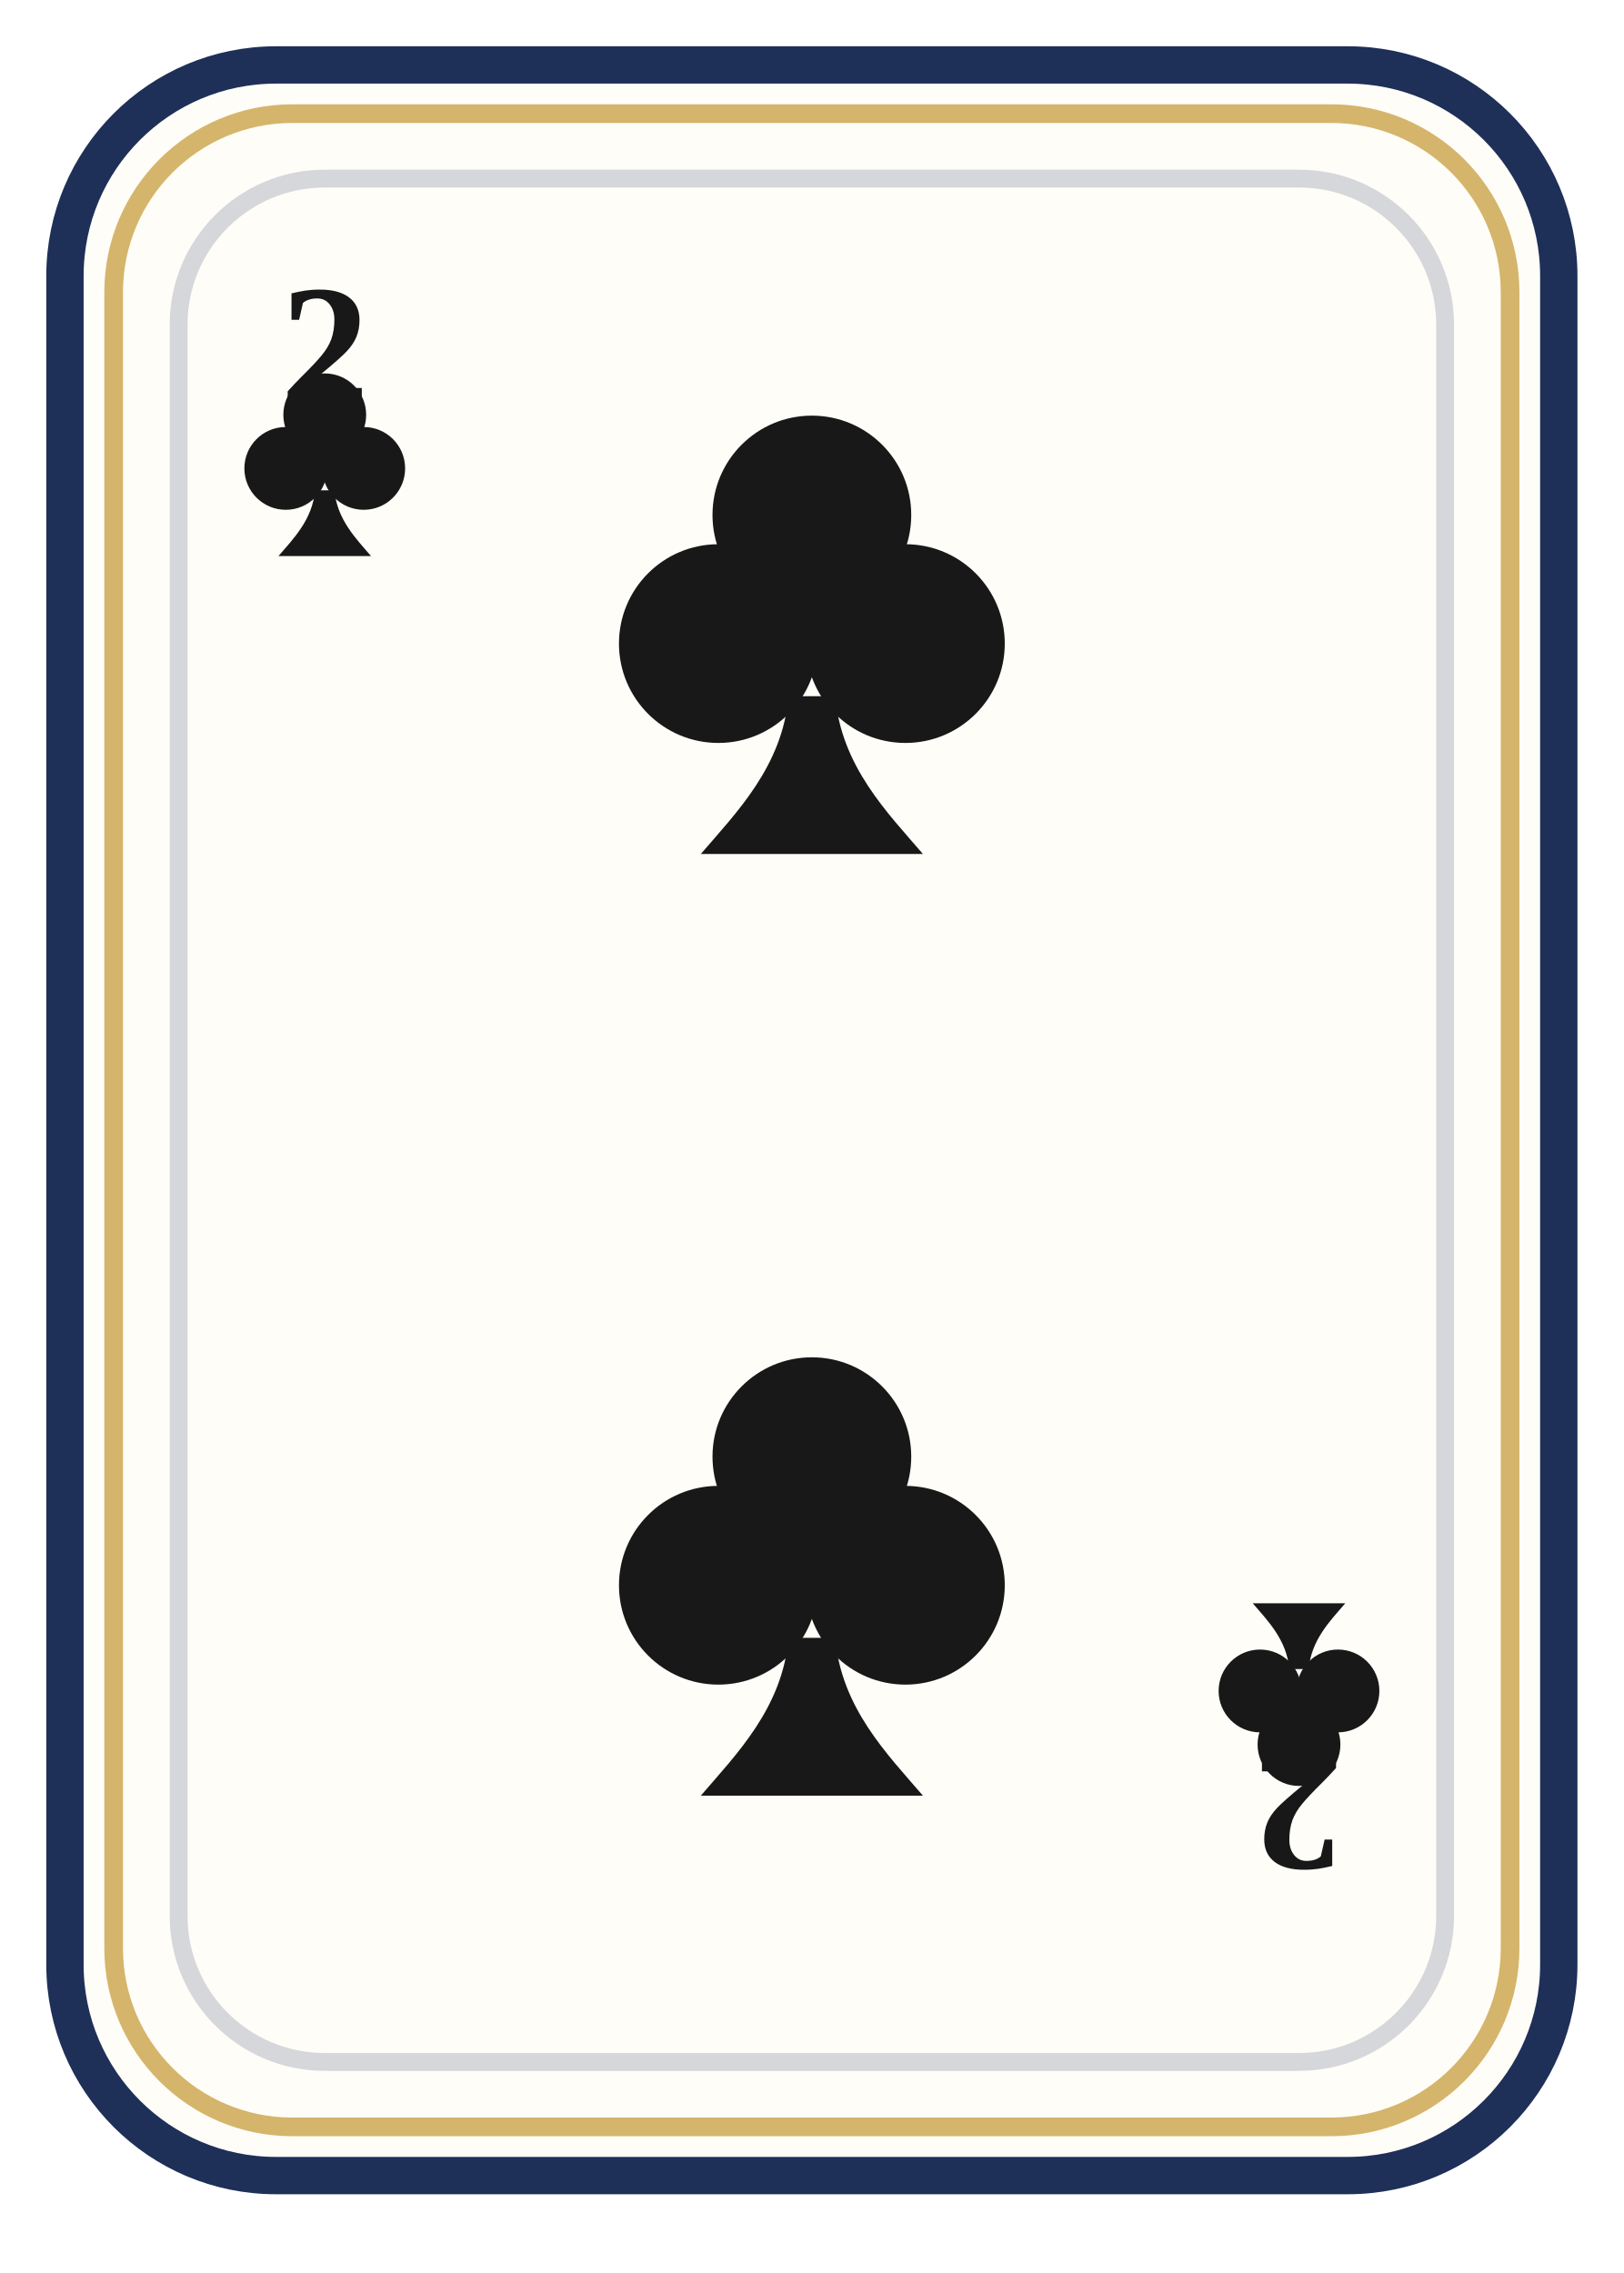
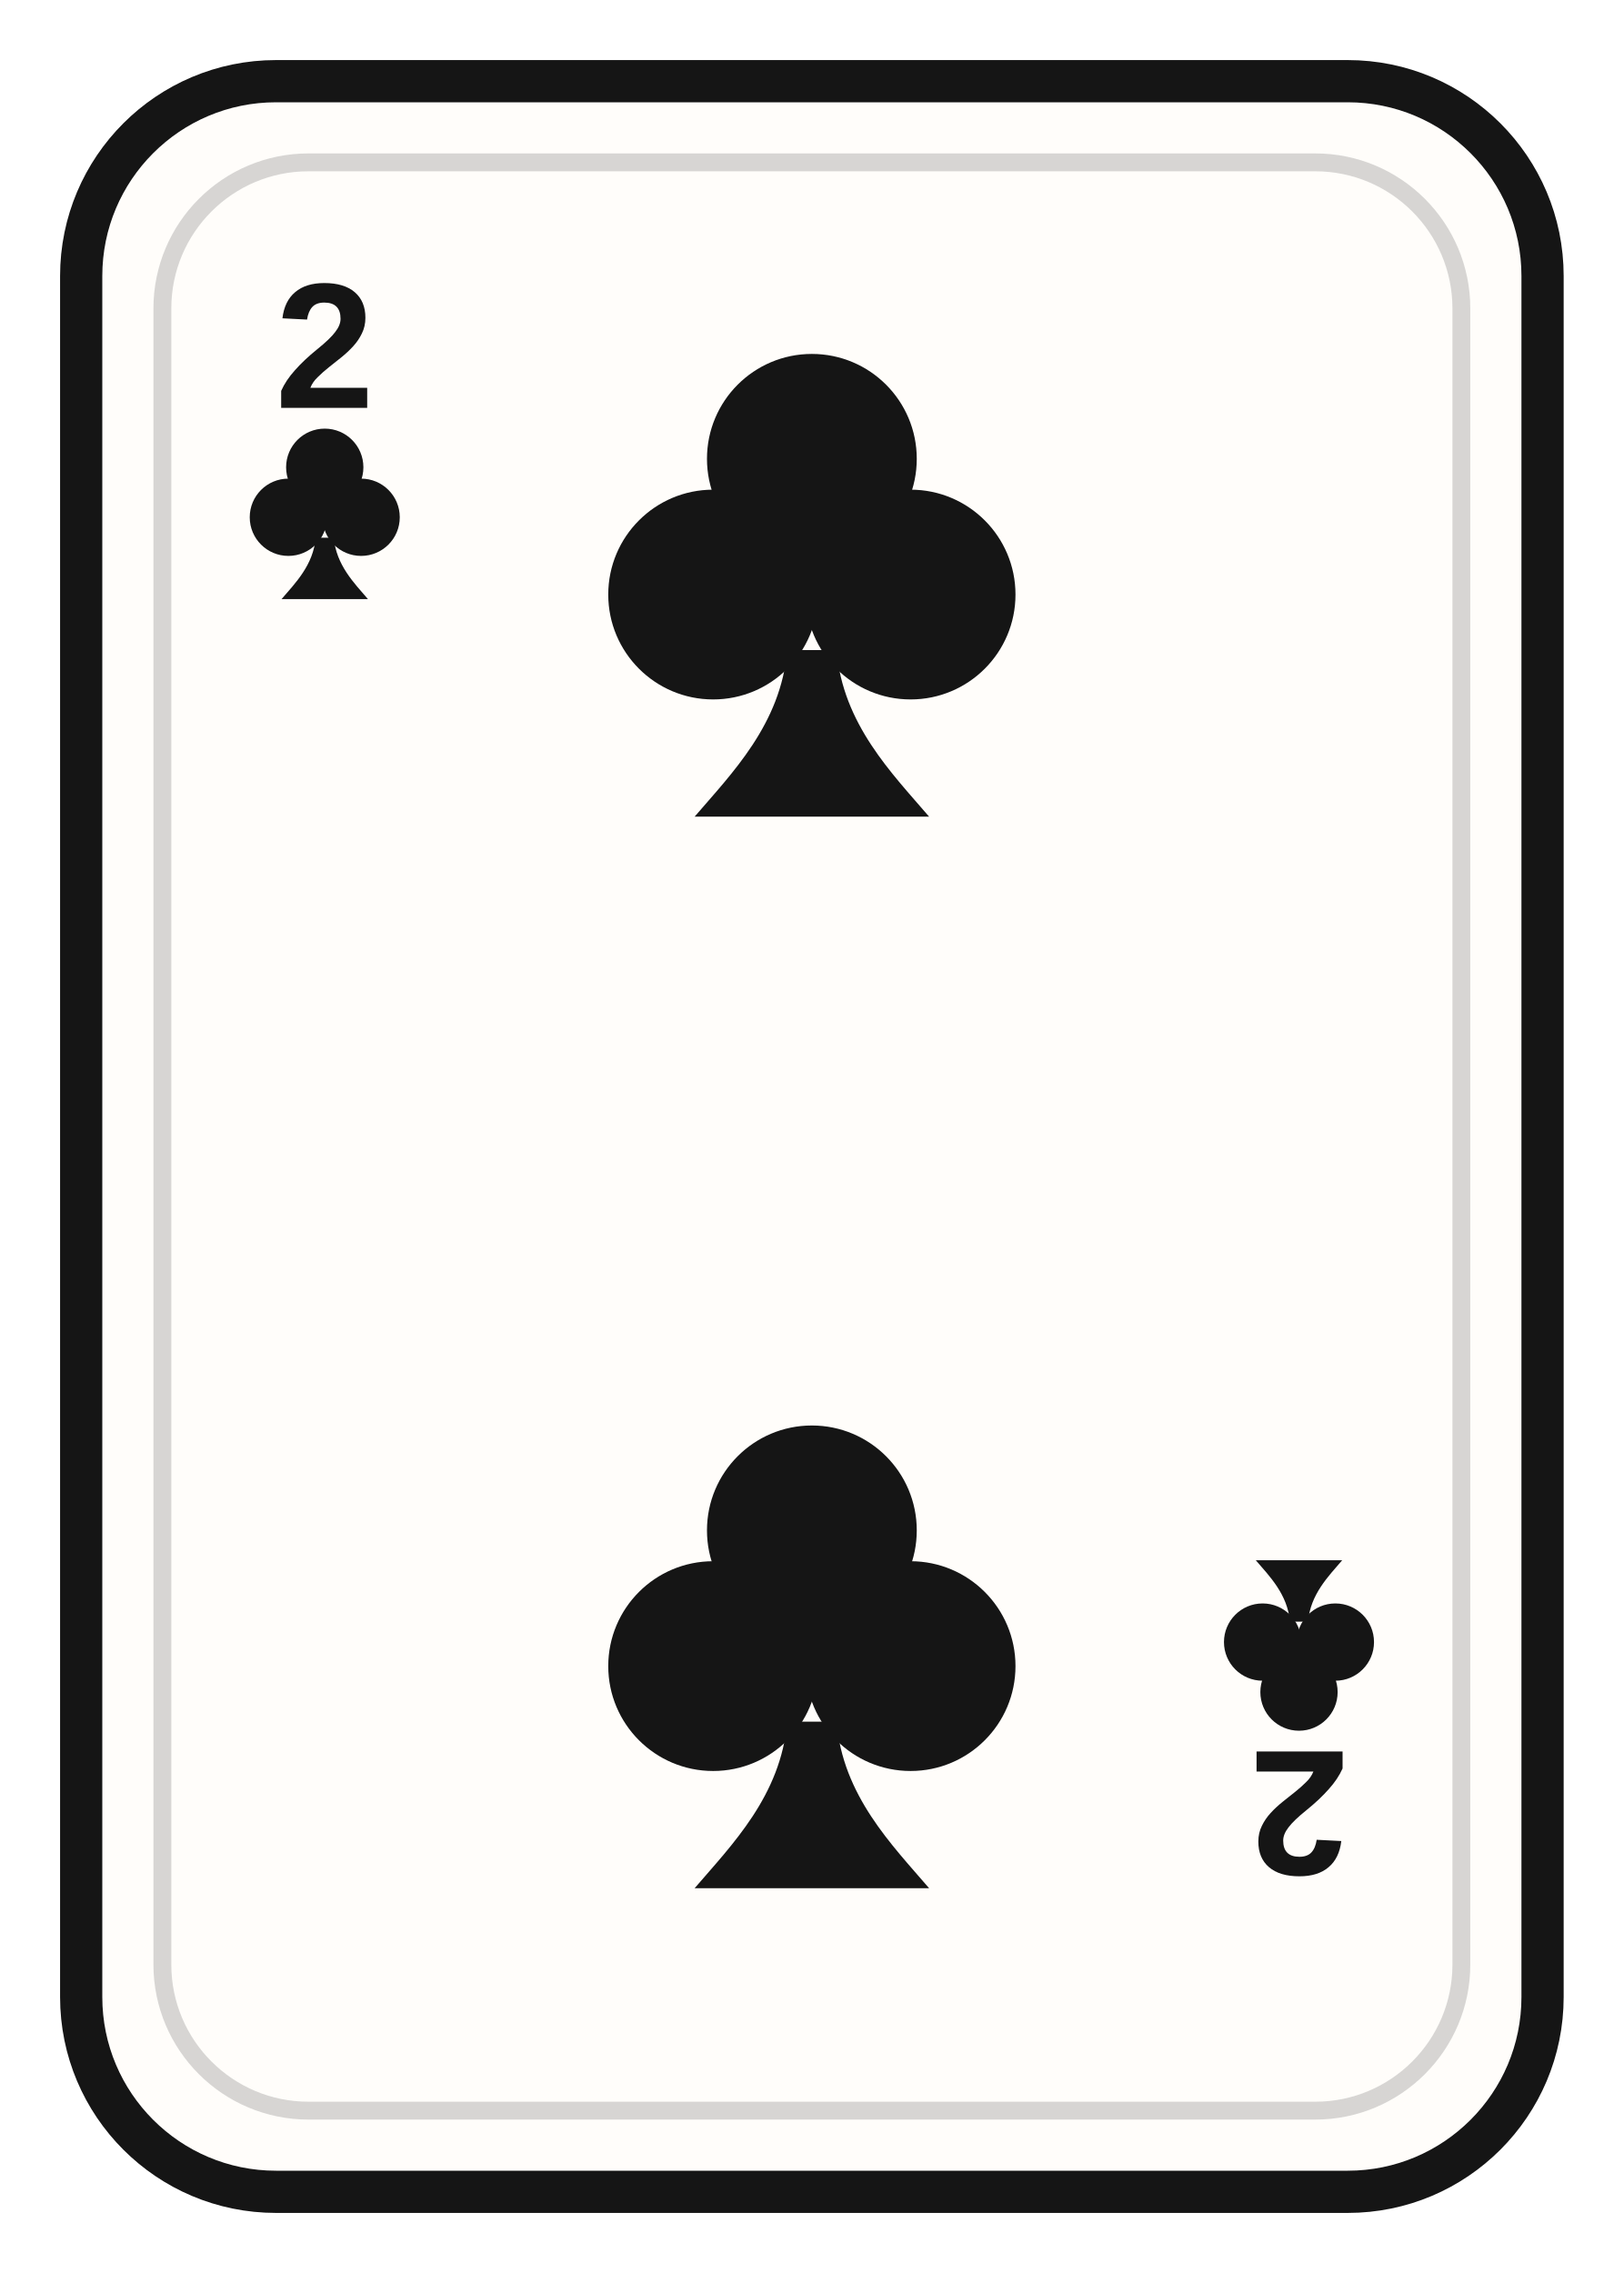
- <svg xmlns="http://www.w3.org/2000/svg" viewBox="0 0 100 140" role="img">
-   <rect x="5" y="6" width="90" height="128" rx="13" fill="rgba(17,17,17,.12)" />
-   <rect x="4" y="4" width="92" height="130" rx="13" fill="#fffdf8" stroke="#1e2f58" stroke-width="2.3" />
-   <rect x="7" y="7" width="86" height="124" rx="11" fill="none" stroke="#d5b56b" stroke-width="1.15" />
-   <rect x="11" y="11" width="78" height="116" rx="9" fill="none" stroke="rgba(30,47,88,.18)" stroke-width="1.1" />
+ <svg xmlns="http://www.w3.org/2000/svg" viewBox="0 0 100 140" role="img" aria-hidden="true">
+   <rect x="5" y="5" width="90" height="130" rx="12" fill="#fffdfa" stroke="#151515" stroke-width="2.6" />
+   <rect x="10" y="10" width="80" height="120" rx="9" fill="none" stroke="#151515" stroke-opacity="0.17" stroke-width="1.1" />
  <g>
-     <text x="20" y="22" text-anchor="middle" dominant-baseline="middle" font-size="11" font-weight="900" fill="#181818">2</text>
-     <g fill="#181818">
-       <g transform="translate(20 29) scale(0.15) translate(-50 -50)">
-         <circle cx="50" cy="27" r="17" />
-         <circle cx="34" cy="49" r="17" />
-         <circle cx="66" cy="49" r="17" />
-         <path d="M46 58 C45 70 37 78 31 85 L69 85 C63 78 55 70 54 58 Z" />
-       </g>
-     </g>
-   </g>
-   <g transform="rotate(180 80 111)">
-     <text x="80" y="111" text-anchor="middle" dominant-baseline="middle" font-size="11" font-weight="900" fill="#181818">2</text>
-     <g fill="#181818">
-       <g transform="translate(80 118) scale(0.15) translate(-50 -50)">
-         <circle cx="50" cy="27" r="17" />
-         <circle cx="34" cy="49" r="17" />
-         <circle cx="66" cy="49" r="17" />
-         <path d="M46 58 C45 70 37 78 31 85 L69 85 C63 78 55 70 54 58 Z" />
-       </g>
-     </g>
-   </g>
-   <g fill="#181818">
-     <g transform="translate(50 40) scale(0.36) translate(-50 -50)">
+     <text x="20" y="22" text-anchor="middle" dominant-baseline="middle" font-size="11" font-weight="800" fill="#151515" font-family="Arial, Helvetica, sans-serif">2</text>
+     <g transform="translate(20 32) scale(0.14) translate(-50 -50)" fill="#151515">
      <circle cx="50" cy="27" r="17" />
      <circle cx="34" cy="49" r="17" />
      <circle cx="66" cy="49" r="17" />
      <path d="M46 58 C45 70 37 78 31 85 L69 85 C63 78 55 70 54 58 Z" />
    </g>
  </g>
-   <g fill="#181818">
-     <g transform="translate(50 98) scale(0.36) translate(-50 -50)">
+   <g transform="rotate(180 80 111)">
+     <text x="80" y="111" text-anchor="middle" dominant-baseline="middle" font-size="11" font-weight="800" fill="#151515" font-family="Arial, Helvetica, sans-serif">2</text>
+     <g transform="translate(80 121) scale(0.14) translate(-50 -50)" fill="#151515">
      <circle cx="50" cy="27" r="17" />
      <circle cx="34" cy="49" r="17" />
      <circle cx="66" cy="49" r="17" />
      <path d="M46 58 C45 70 37 78 31 85 L69 85 C63 78 55 70 54 58 Z" />
    </g>
  </g>
+   <g transform="translate(50 37) scale(0.38) translate(-50 -50)" fill="#151515">
+     <circle cx="50" cy="27" r="17" />
+     <circle cx="34" cy="49" r="17" />
+     <circle cx="66" cy="49" r="17" />
+     <path d="M46 58 C45 70 37 78 31 85 L69 85 C63 78 55 70 54 58 Z" />
+   </g>
+   <g transform="translate(50 103) scale(0.38) translate(-50 -50)" fill="#151515">
+     <circle cx="50" cy="27" r="17" />
+     <circle cx="34" cy="49" r="17" />
+     <circle cx="66" cy="49" r="17" />
+     <path d="M46 58 C45 70 37 78 31 85 L69 85 C63 78 55 70 54 58 Z" />
+   </g>
</svg>
